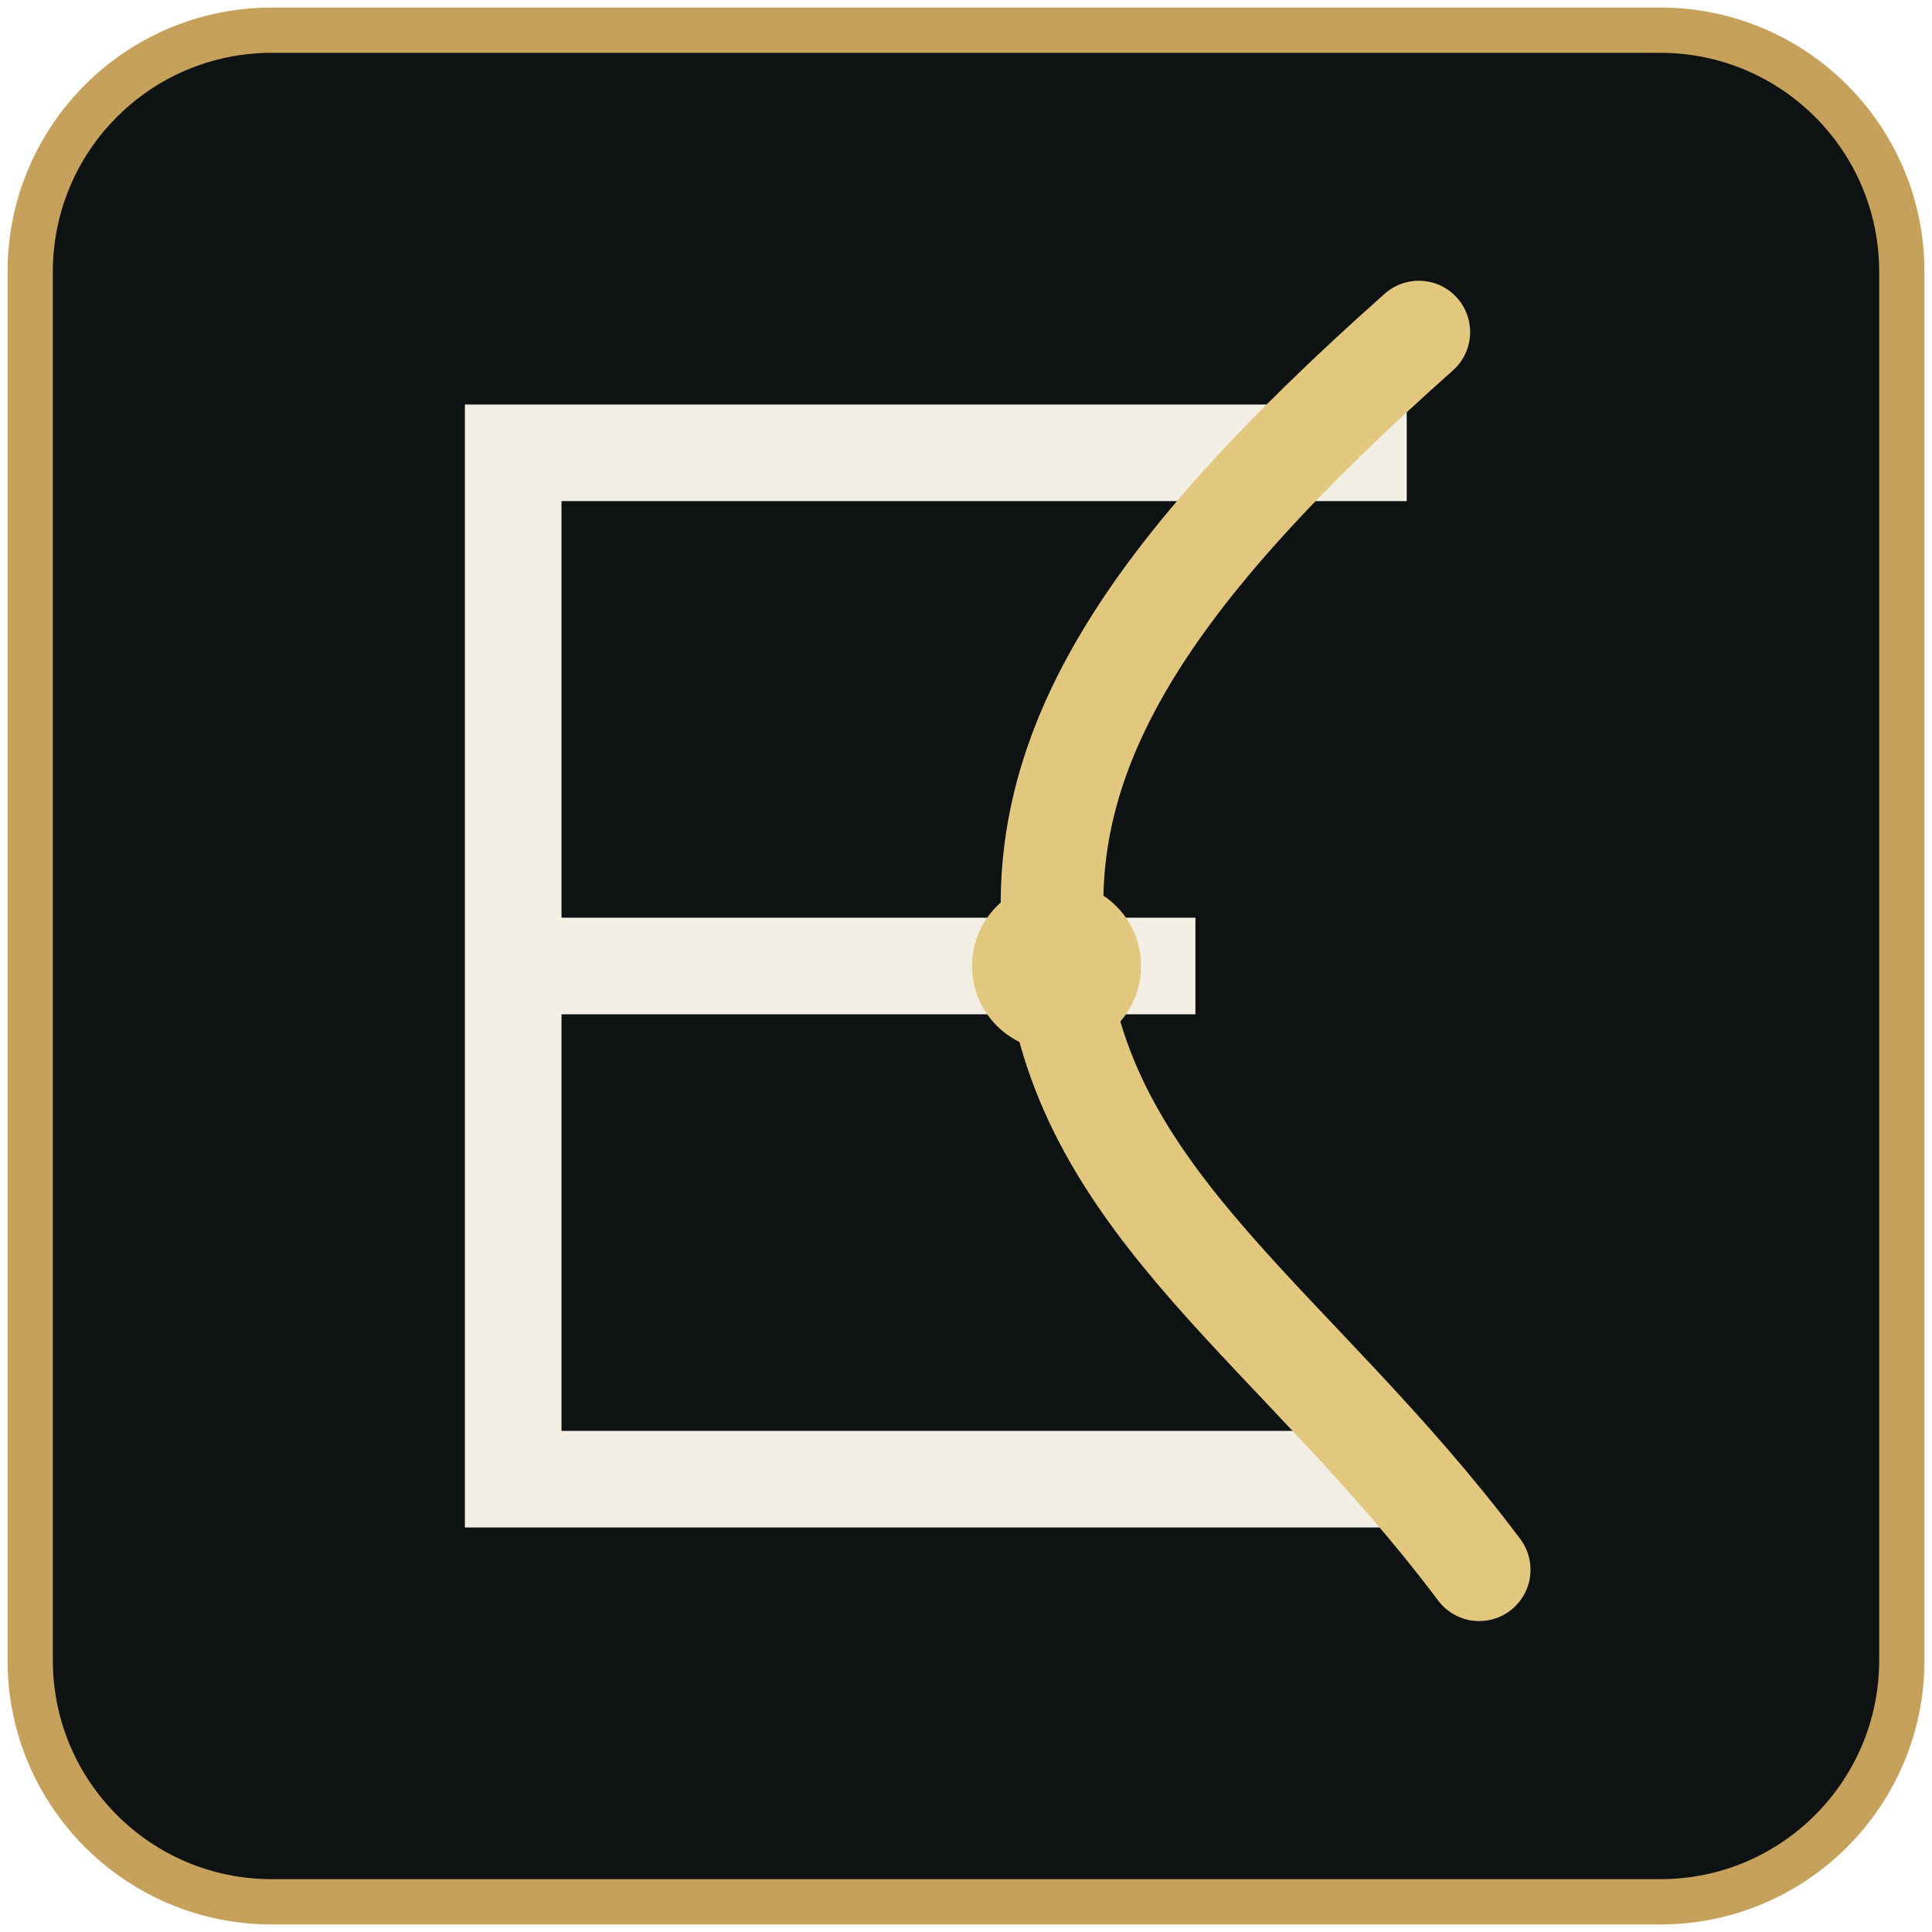
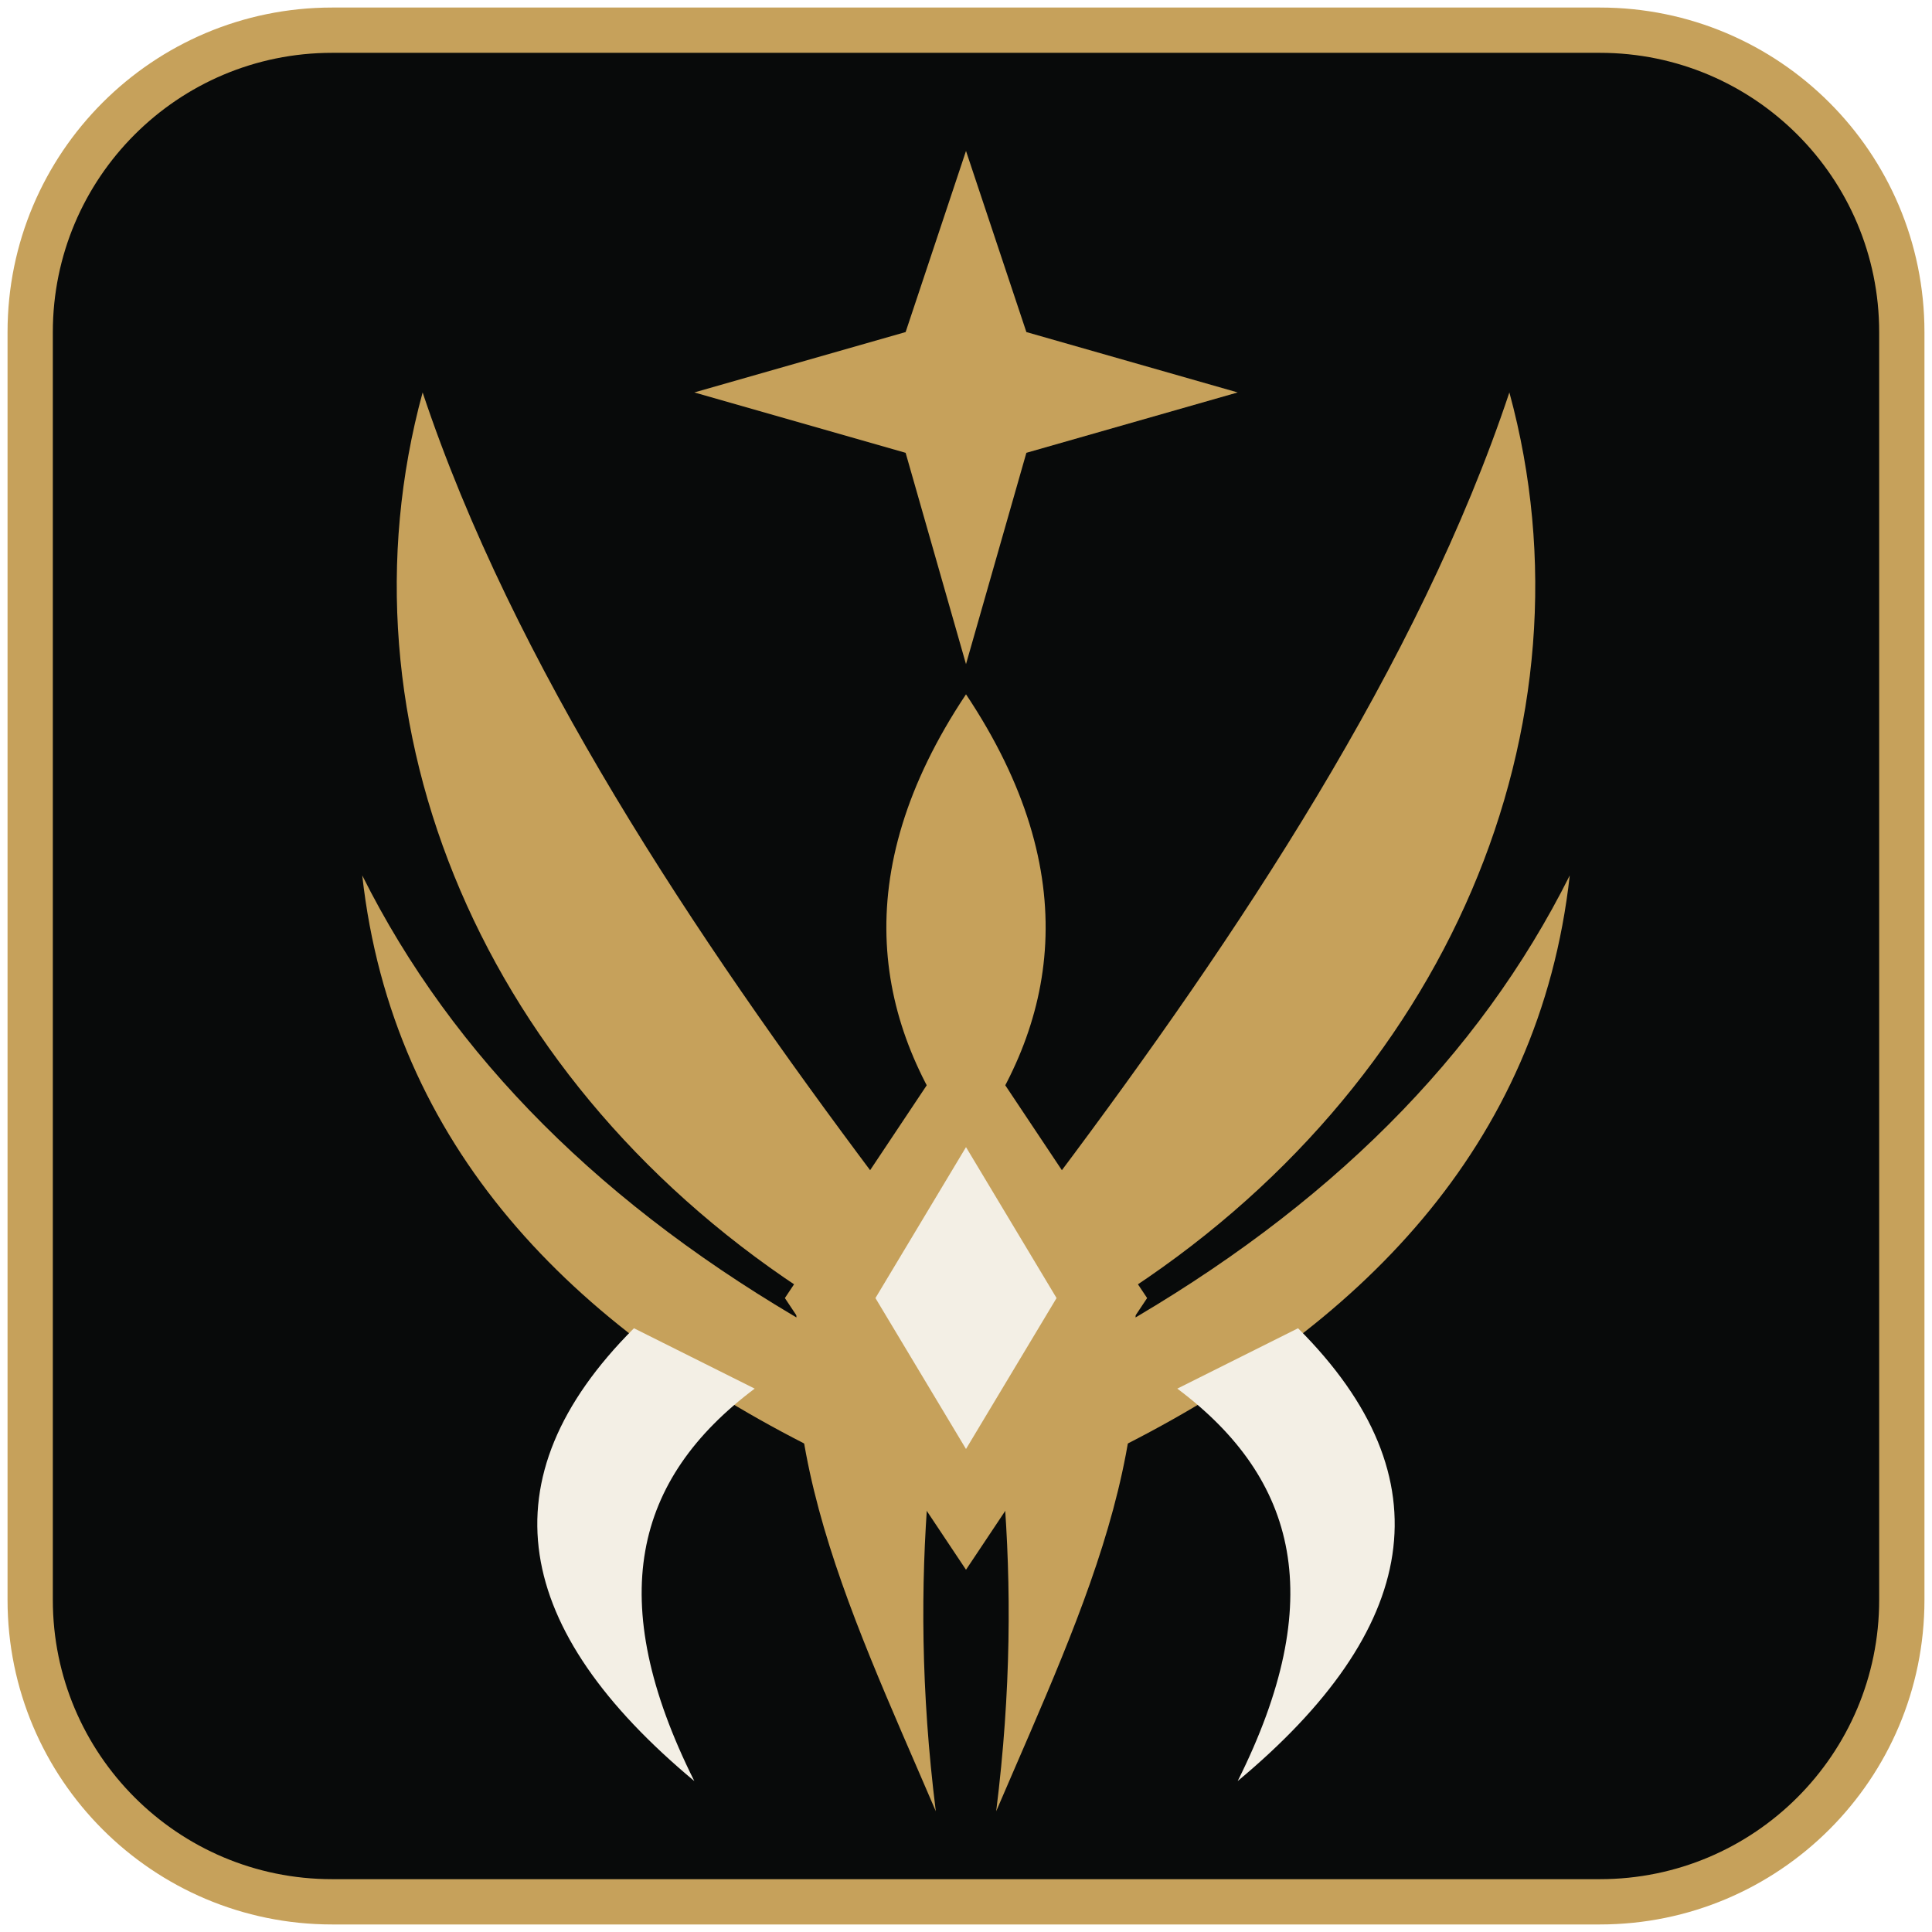
- <svg xmlns="http://www.w3.org/2000/svg" viewBox="0 0 64 64">
-   <rect x="1" y="1" width="62" height="62" rx="8" fill="#0f1212" stroke="#c6a15b" stroke-width="1.5" />
-   <path d="M17 15V49M17 15H45M17 32H38M17 49H45" fill="none" stroke="#f3efe5" stroke-width="3.2" stroke-linecap="square" />
-   <path d="M47 11C38 19 34 25 35 32C36 40 43 44 49 52" fill="none" stroke="#e2c77f" stroke-width="3.4" stroke-linecap="round" />
-   <circle cx="35" cy="32" r="2.8" fill="#e2c77f" />
+ <svg xmlns="http://www.w3.org/2000/svg" viewBox="0 0 64 64" role="img" aria-label="ELAVERIS">
+   <rect x="1" y="1" width="62" height="62" rx="10" fill="#080a0a" stroke="#c6a15b" stroke-width="1.5" />
+   <g fill="#c6a15b">
+     <path d="M32 5L34 11L41 13L34 15L32 22L30 15L23 13L30 11Z" />
+     <path d="M29 39C23 31 17 22 14 13C11 24 16 36 27 43Z" />
+     <path d="M27 44C20 40 15 35 12 29C13 38 19 44 27 48Z" />
+     <path d="M35 39C41 31 47 22 50 13C53 24 48 36 37 43Z" />
+     <path d="M37 44C44 40 49 35 52 29C51 38 45 44 37 48Z" />
+     <path d="M32 23C36 29 35 34 32 38C29 34 28 29 32 23Z" />
+     <path d="M27 40C25 47 28 53 31 60C30 52 31 46 32 41Z" />
+     <path d="M37 40C39 47 36 53 33 60C34 52 33 46 32 41Z" />
+     <path d="M32 34L38 43L32 52L26 43Z" />
+   </g>
+   <path d="M32 38L35 43L32 48L29 43Z" fill="#f3efe5" />
+   <path d="M21 44C16 49 17 54 23 59C20 53 21 49 25 46Z" fill="#f3efe5" />
+   <path d="M43 44C48 49 47 54 41 59C44 53 43 49 39 46Z" fill="#f3efe5" />
</svg>
